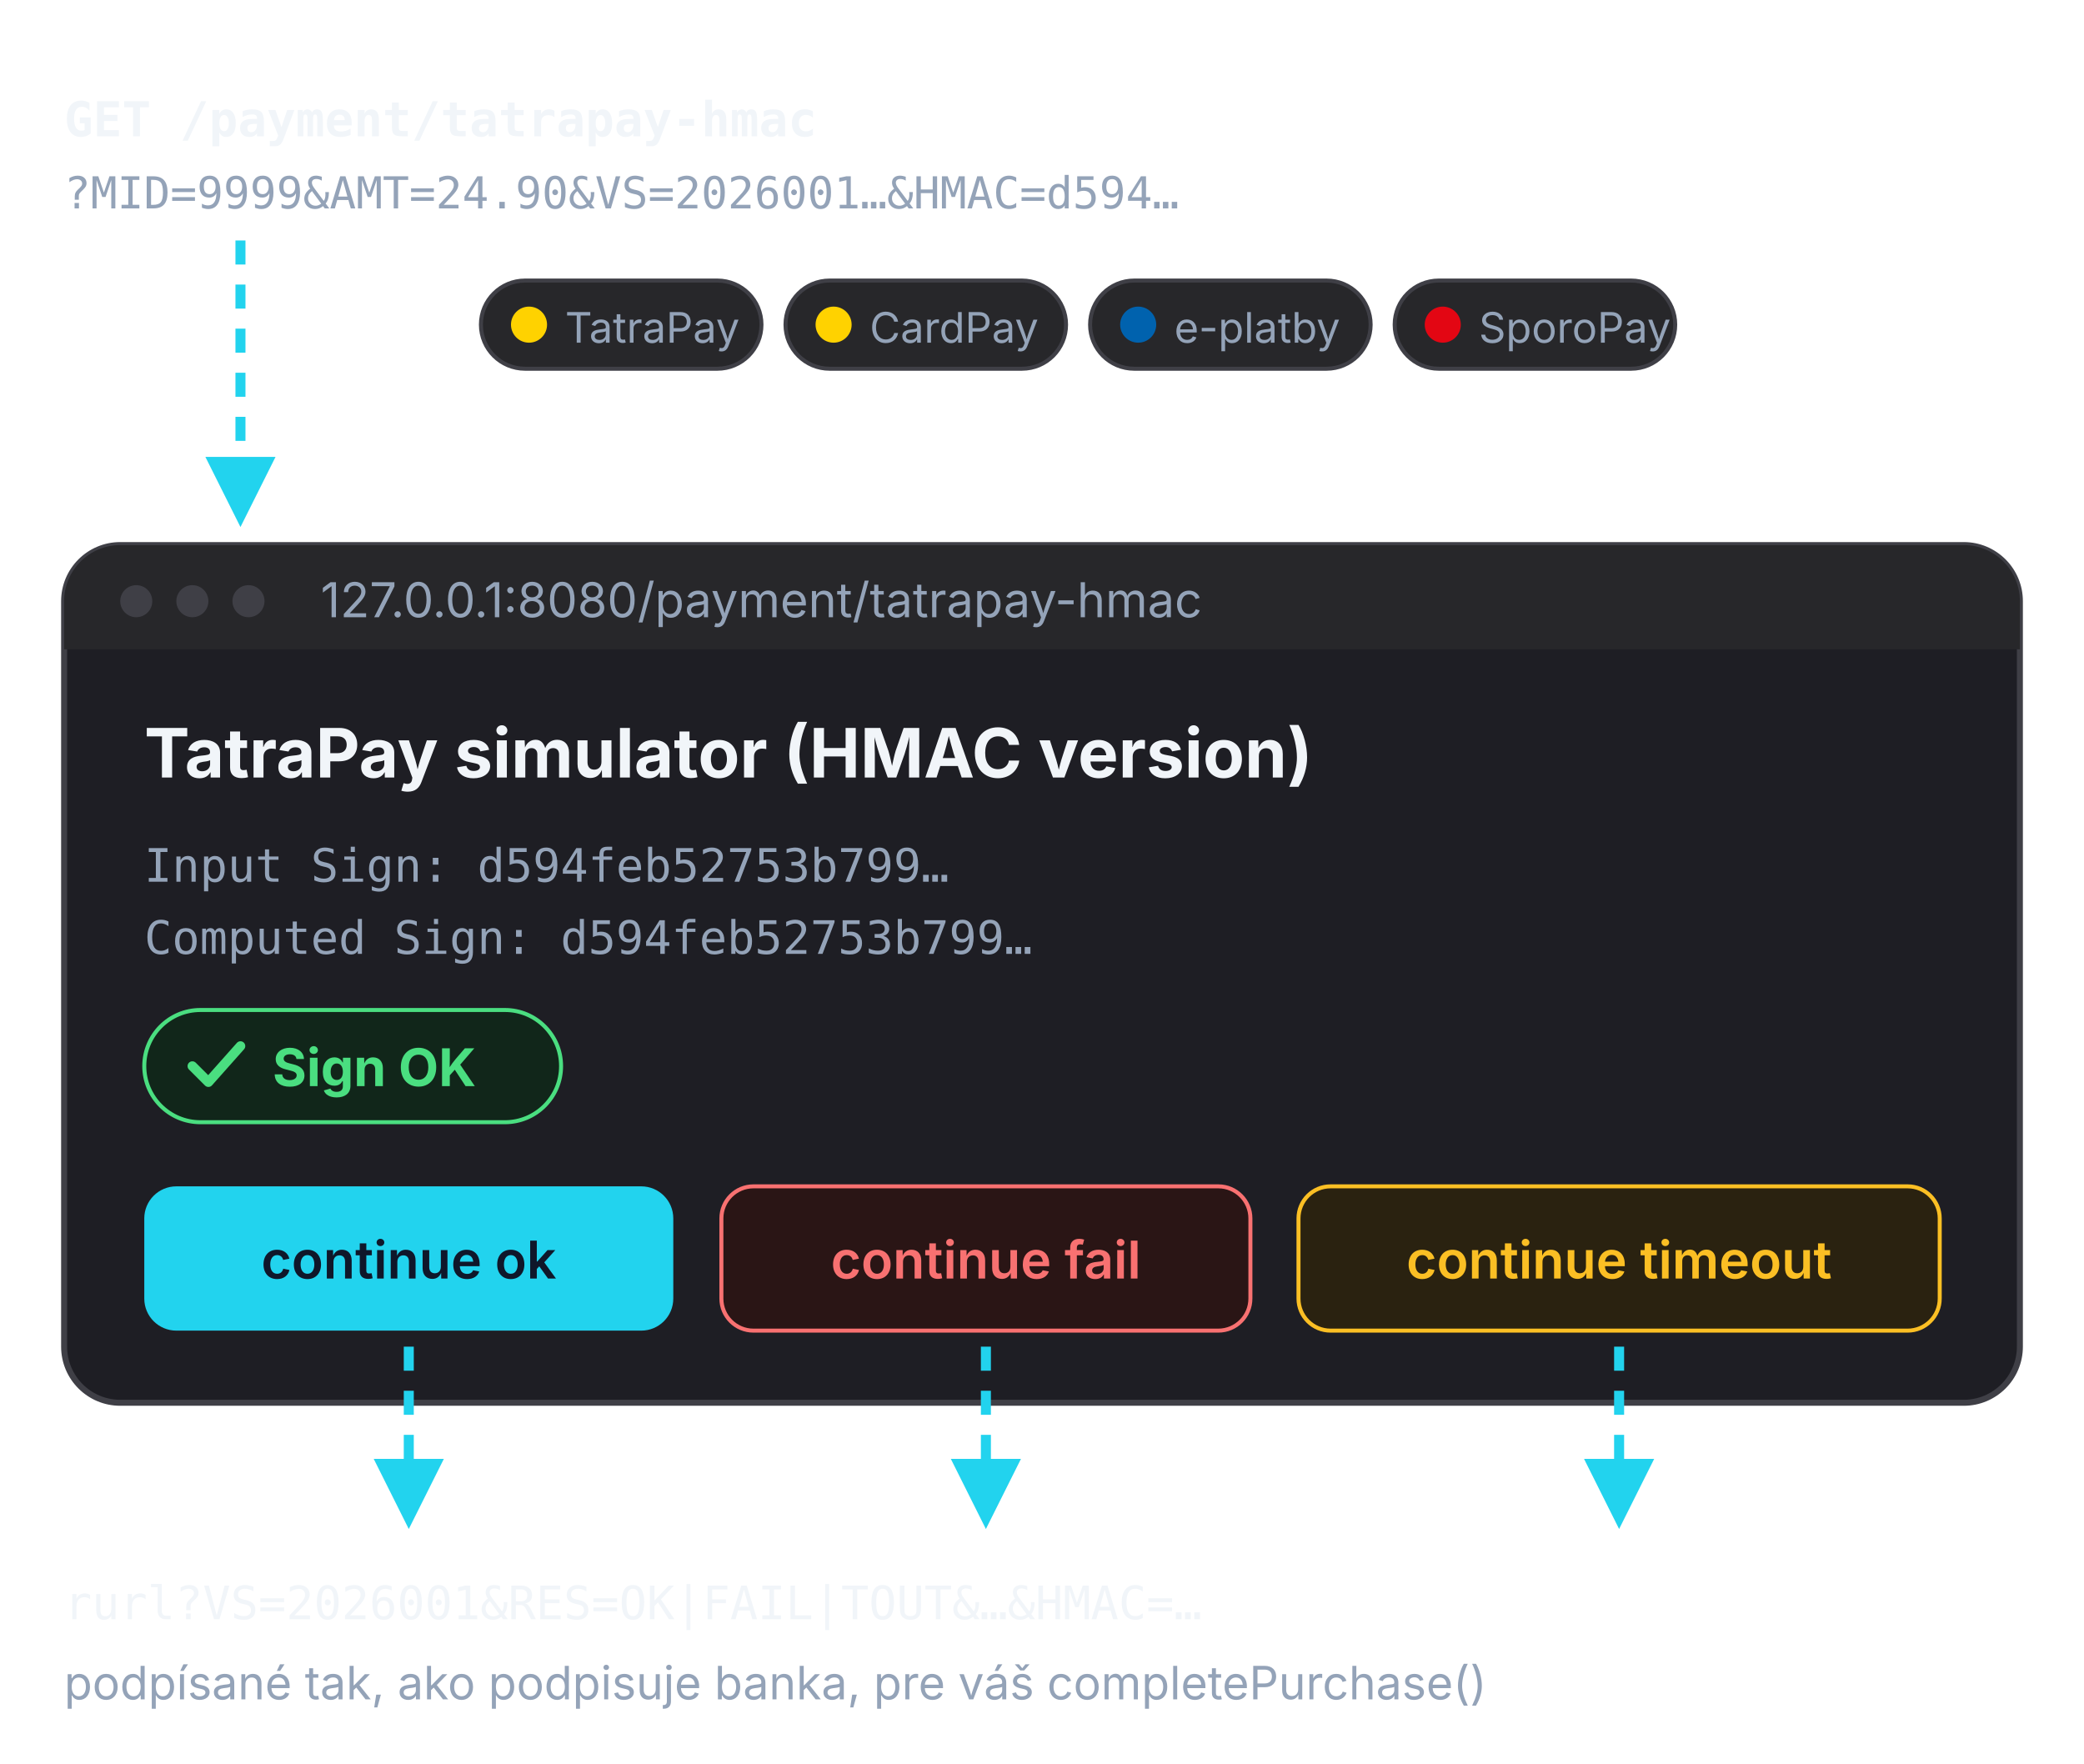
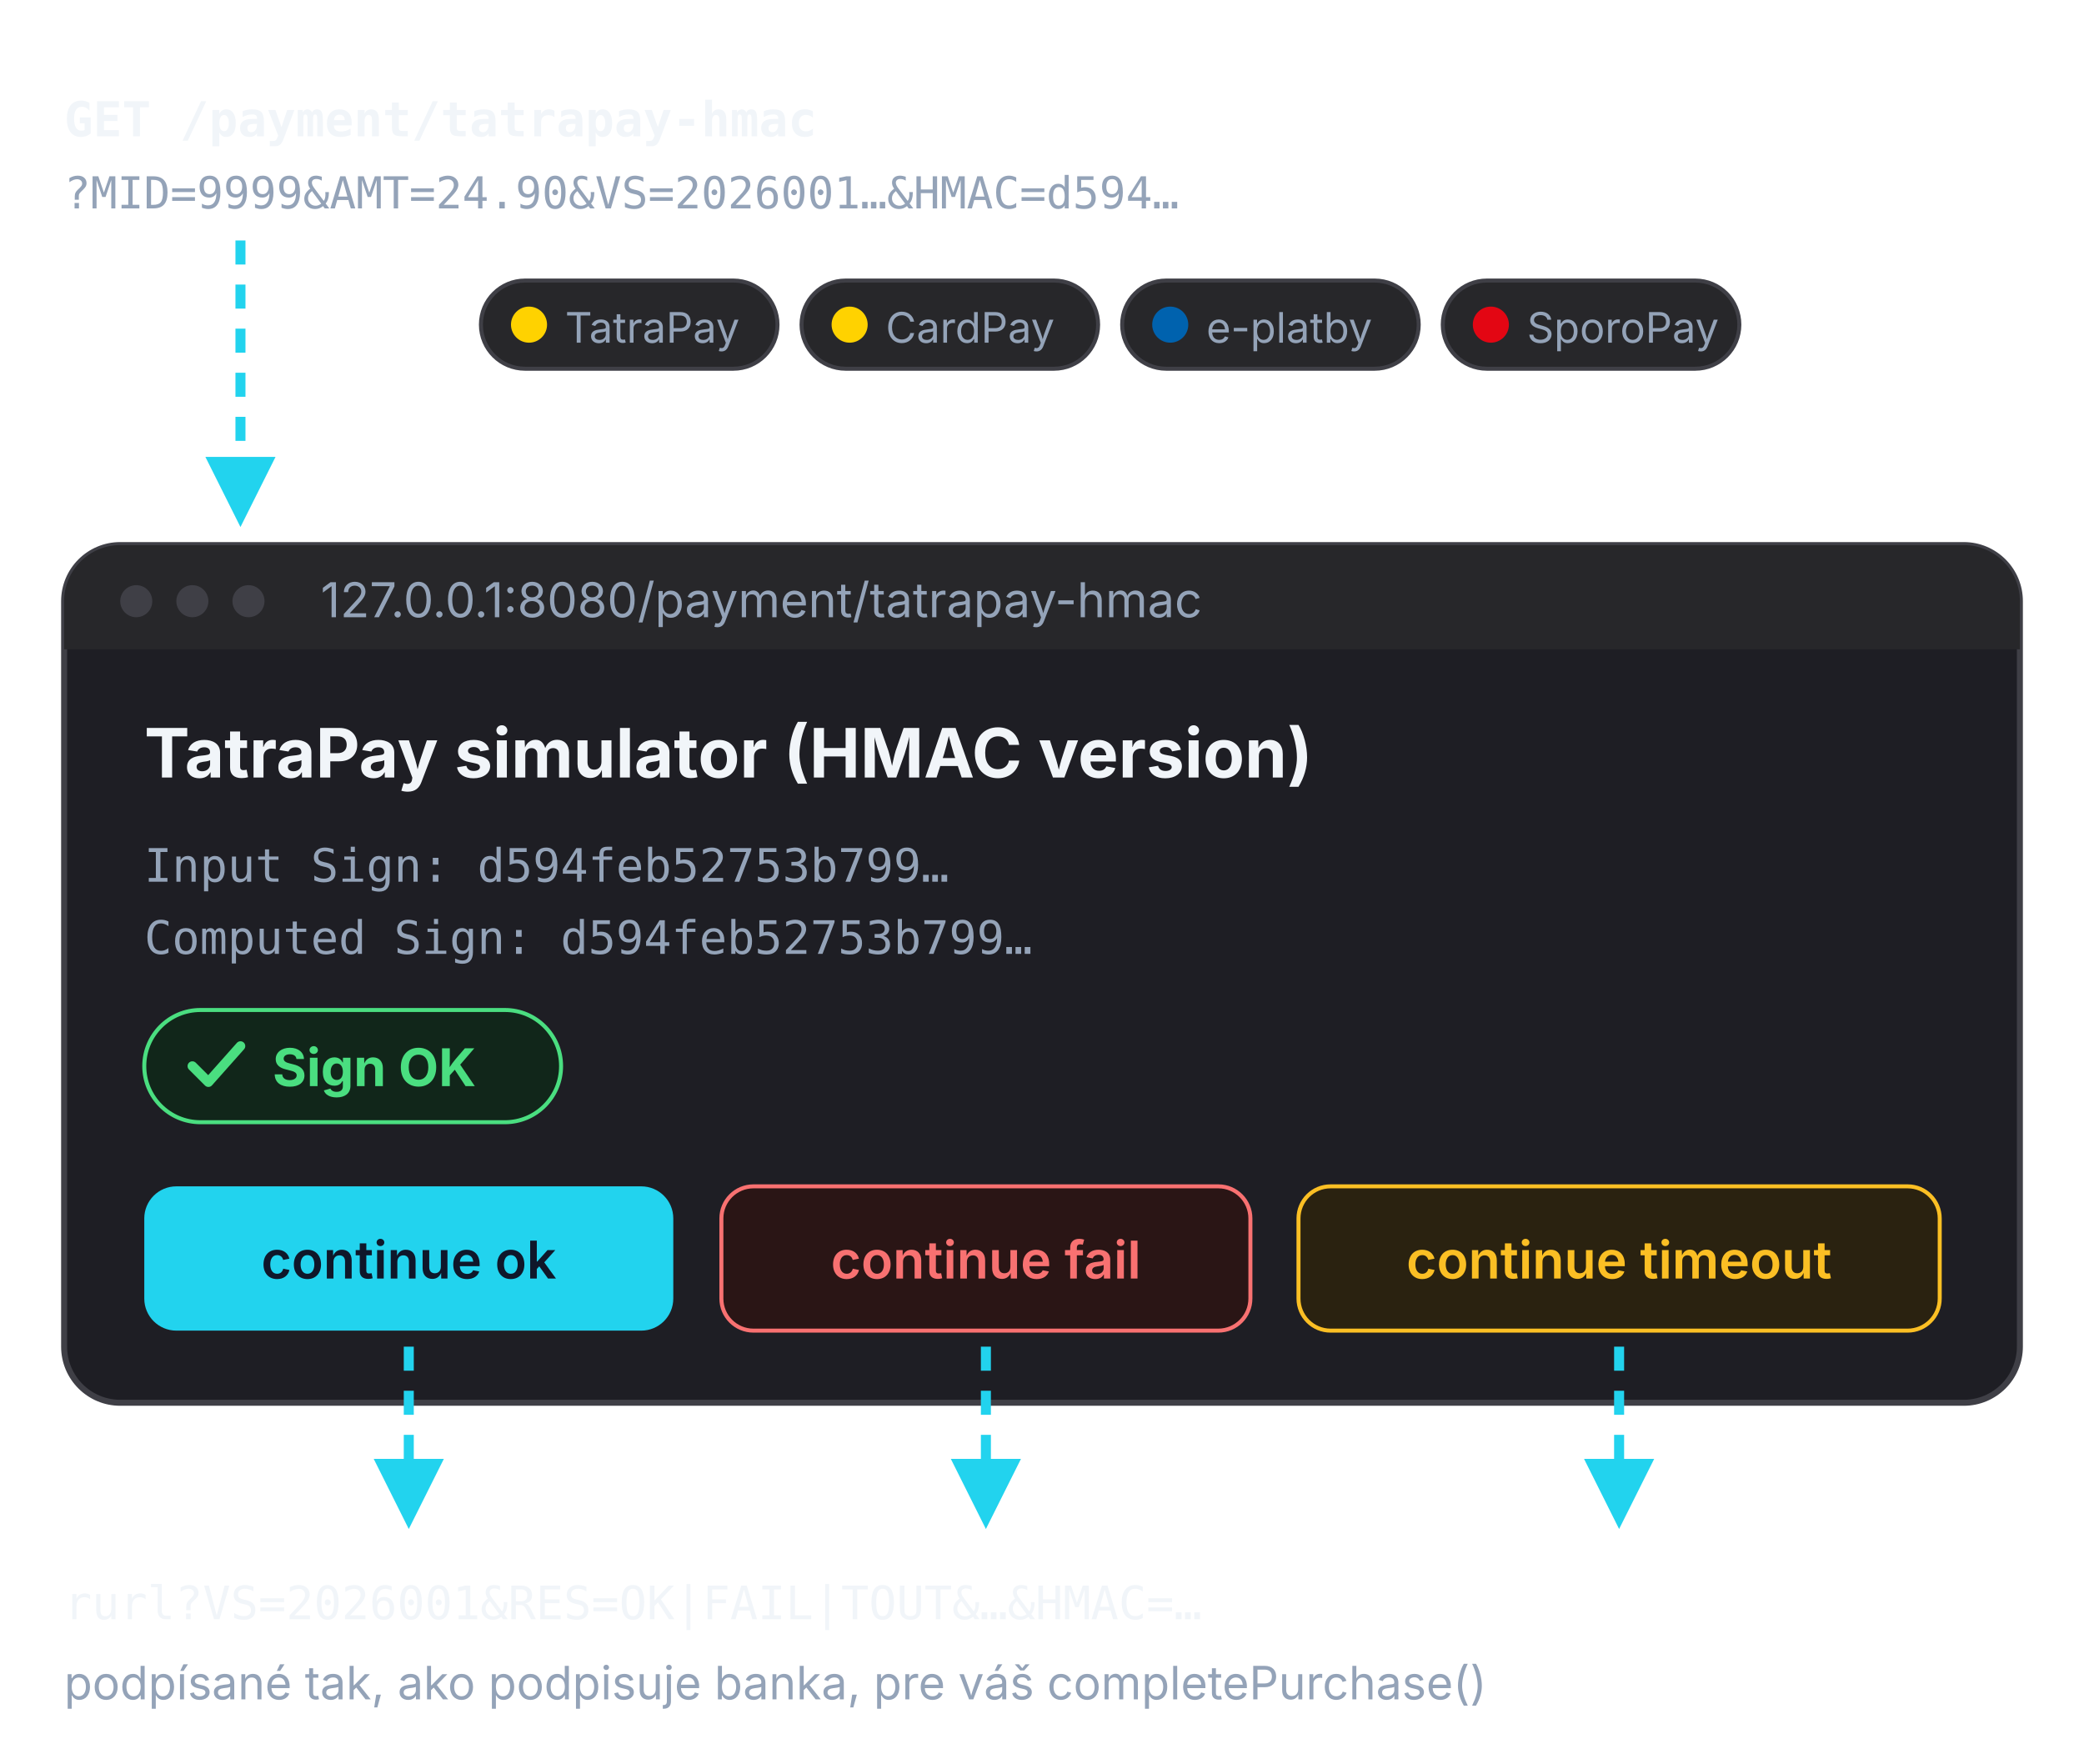
<svg xmlns="http://www.w3.org/2000/svg" viewBox="0 0 520 440" width="520" height="440" role="img" aria-labelledby="t d">
  <defs>
    <marker id="arrow" viewBox="0 0 10 10" refX="8" refY="5" markerWidth="7" markerHeight="7" orient="auto-start-reverse">
      <path d="M0 0L10 5L0 10z" fill="#22d3ee" />
    </marker>
  </defs>
  <text x="16" y="34" font-family="ui-monospace, SFMono-Regular, Menlo, Consolas, monospace" font-size="12" font-weight="700" fill="#f1f5f9">GET /payment/tatrapay-hmac</text>
  <text x="16" y="52" font-family="ui-monospace, SFMono-Regular, Menlo, Consolas, monospace" font-size="11" fill="#94a3b8">?MID=9999&amp;AMT=24.90&amp;VS=2026001…&amp;HMAC=d594…</text>
-   <rect x="120" y="70" width="70" height="22" rx="11" fill="#27272a" stroke="#3f3f46" />
+   <rect x="120" y="70" width="74" height="22" rx="11" fill="#27272a" stroke="#3f3f46" />
  <circle cx="132" cy="81" r="4.5" fill="#ffd200" />
  <text x="141" y="85.5" font-family="Inter, ui-sans-serif, system-ui, -apple-system, 'Segoe UI', Roboto, sans-serif" font-size="10.5" fill="#94a3b8">TatraPay</text>
-   <rect x="196" y="70" width="70" height="22" rx="11" fill="#27272a" stroke="#3f3f46" />
-   <circle cx="208" cy="81" r="4.5" fill="#ffd200" />
-   <text x="217" y="85.5" font-family="Inter, ui-sans-serif, system-ui, -apple-system, 'Segoe UI', Roboto, sans-serif" font-size="10.5" fill="#94a3b8">CardPay</text>
-   <rect x="272" y="70" width="70" height="22" rx="11" fill="#27272a" stroke="#3f3f46" />
-   <circle cx="284" cy="81" r="4.5" fill="#0062ae" />
-   <text x="293" y="85.5" font-family="Inter, ui-sans-serif, system-ui, -apple-system, 'Segoe UI', Roboto, sans-serif" font-size="10.5" fill="#94a3b8">e-platby</text>
-   <rect x="348" y="70" width="70" height="22" rx="11" fill="#27272a" stroke="#3f3f46" />
-   <circle cx="360" cy="81" r="4.5" fill="#e30613" />
-   <text x="369" y="85.5" font-family="Inter, ui-sans-serif, system-ui, -apple-system, 'Segoe UI', Roboto, sans-serif" font-size="10.5" fill="#94a3b8">SporoPay</text>
+   <rect x="200" y="70" width="74" height="22" rx="11" fill="#27272a" stroke="#3f3f46" />
+   <circle cx="212" cy="81" r="4.5" fill="#ffd200" />
+   <text x="221" y="85.5" font-family="Inter, ui-sans-serif, system-ui, -apple-system, 'Segoe UI', Roboto, sans-serif" font-size="10.5" fill="#94a3b8">CardPay</text>
+   <rect x="280" y="70" width="74" height="22" rx="11" fill="#27272a" stroke="#3f3f46" />
+   <circle cx="292" cy="81" r="4.5" fill="#0062ae" />
+   <text x="301" y="85.5" font-family="Inter, ui-sans-serif, system-ui, -apple-system, 'Segoe UI', Roboto, sans-serif" font-size="10.5" fill="#94a3b8">e-platby</text>
+   <rect x="360" y="70" width="74" height="22" rx="11" fill="#27272a" stroke="#3f3f46" />
+   <circle cx="372" cy="81" r="4.5" fill="#e30613" />
+   <text x="381" y="85.5" font-family="Inter, ui-sans-serif, system-ui, -apple-system, 'Segoe UI', Roboto, sans-serif" font-size="10.5" fill="#94a3b8">SporoPay</text>
  <path d="M60 60V128" fill="none" stroke="#22d3ee" stroke-width="2.5" stroke-dasharray="6 5" marker-end="url(#arrow)" />
  <rect x="16" y="136" width="488" height="214" rx="14" fill="#1e1e24" stroke="#3f3f46" stroke-width="1.5" />
  <path d="M16 150a14 14 0 0 1 14-14h460a14 14 0 0 1 14 14v12H16z" fill="#27272a" />
  <circle cx="34" cy="150" r="4" fill="#3f3f46" />
  <circle cx="48" cy="150" r="4" fill="#3f3f46" />
  <circle cx="62" cy="150" r="4" fill="#3f3f46" />
  <text x="80" y="154" font-family="Inter, ui-sans-serif, system-ui, -apple-system, 'Segoe UI', Roboto, sans-serif" font-size="12" fill="#94a3b8">127.0.0.1:8080/payment/tatrapay-hmac</text>
  <text x="36" y="194" font-family="Inter, ui-sans-serif, system-ui, -apple-system, 'Segoe UI', Roboto, sans-serif" font-size="17" font-weight="700" fill="#f1f5f9">TatraPay simulator (HMAC version)</text>
  <text x="36" y="220" font-family="ui-monospace, SFMono-Regular, Menlo, Consolas, monospace" font-size="11.5" fill="#94a3b8">Input Sign:    d594feb52753b799…</text>
  <text x="36" y="238" font-family="ui-monospace, SFMono-Regular, Menlo, Consolas, monospace" font-size="11.5" fill="#94a3b8">Computed Sign: d594feb52753b799…</text>
  <rect x="36" y="252" width="104" height="28" rx="14" fill="#11261a" stroke="#4ade80" />
  <path d="M48 266l4 4 8-9" fill="none" stroke="#4ade80" stroke-width="2.4" stroke-linecap="round" stroke-linejoin="round" />
  <text x="68" y="271" font-family="Inter, ui-sans-serif, system-ui, -apple-system, 'Segoe UI', Roboto, sans-serif" font-size="13" font-weight="700" fill="#4ade80">Sign OK</text>
  <rect x="36" y="296" width="132" height="36" rx="8" fill="#22d3ee" />
  <text x="102" y="319" font-family="Inter, ui-sans-serif, system-ui, -apple-system, 'Segoe UI', Roboto, sans-serif" font-size="13" font-weight="600" fill="#0f172a" text-anchor="middle">continue ok</text>
  <rect x="180" y="296" width="132" height="36" rx="8" fill="#2a1515" stroke="#f87171" />
  <text x="246" y="319" font-family="Inter, ui-sans-serif, system-ui, -apple-system, 'Segoe UI', Roboto, sans-serif" font-size="13" font-weight="600" fill="#f87171" text-anchor="middle">continue fail</text>
  <rect x="324" y="296" width="160" height="36" rx="8" fill="#2a2210" stroke="#fbbf24" />
  <text x="404" y="319" font-family="Inter, ui-sans-serif, system-ui, -apple-system, 'Segoe UI', Roboto, sans-serif" font-size="13" font-weight="600" fill="#fbbf24" text-anchor="middle">continue timeout</text>
  <path d="M102 336V378" fill="none" stroke="#22d3ee" stroke-width="2.5" stroke-dasharray="6 5" marker-end="url(#arrow)" />
  <path d="M246 336V378" fill="none" stroke="#22d3ee" stroke-width="2.5" stroke-dasharray="6 5" marker-end="url(#arrow)" />
  <path d="M404 336V378" fill="none" stroke="#22d3ee" stroke-width="2.5" stroke-dasharray="6 5" marker-end="url(#arrow)" />
  <text x="16" y="404" font-family="ui-monospace, SFMono-Regular, Menlo, Consolas, monospace" font-size="11.5" fill="#f1f5f9">rurl?VS=2026001&amp;RES=OK|FAIL|TOUT&amp;…&amp;HMAC=…</text>
  <text x="16" y="424" font-family="Inter, ui-sans-serif, system-ui, -apple-system, 'Segoe UI', Roboto, sans-serif" font-size="11.5" fill="#94a3b8">podpísané tak, ako podpisuje banka, pre váš completePurchase()</text>
</svg>
